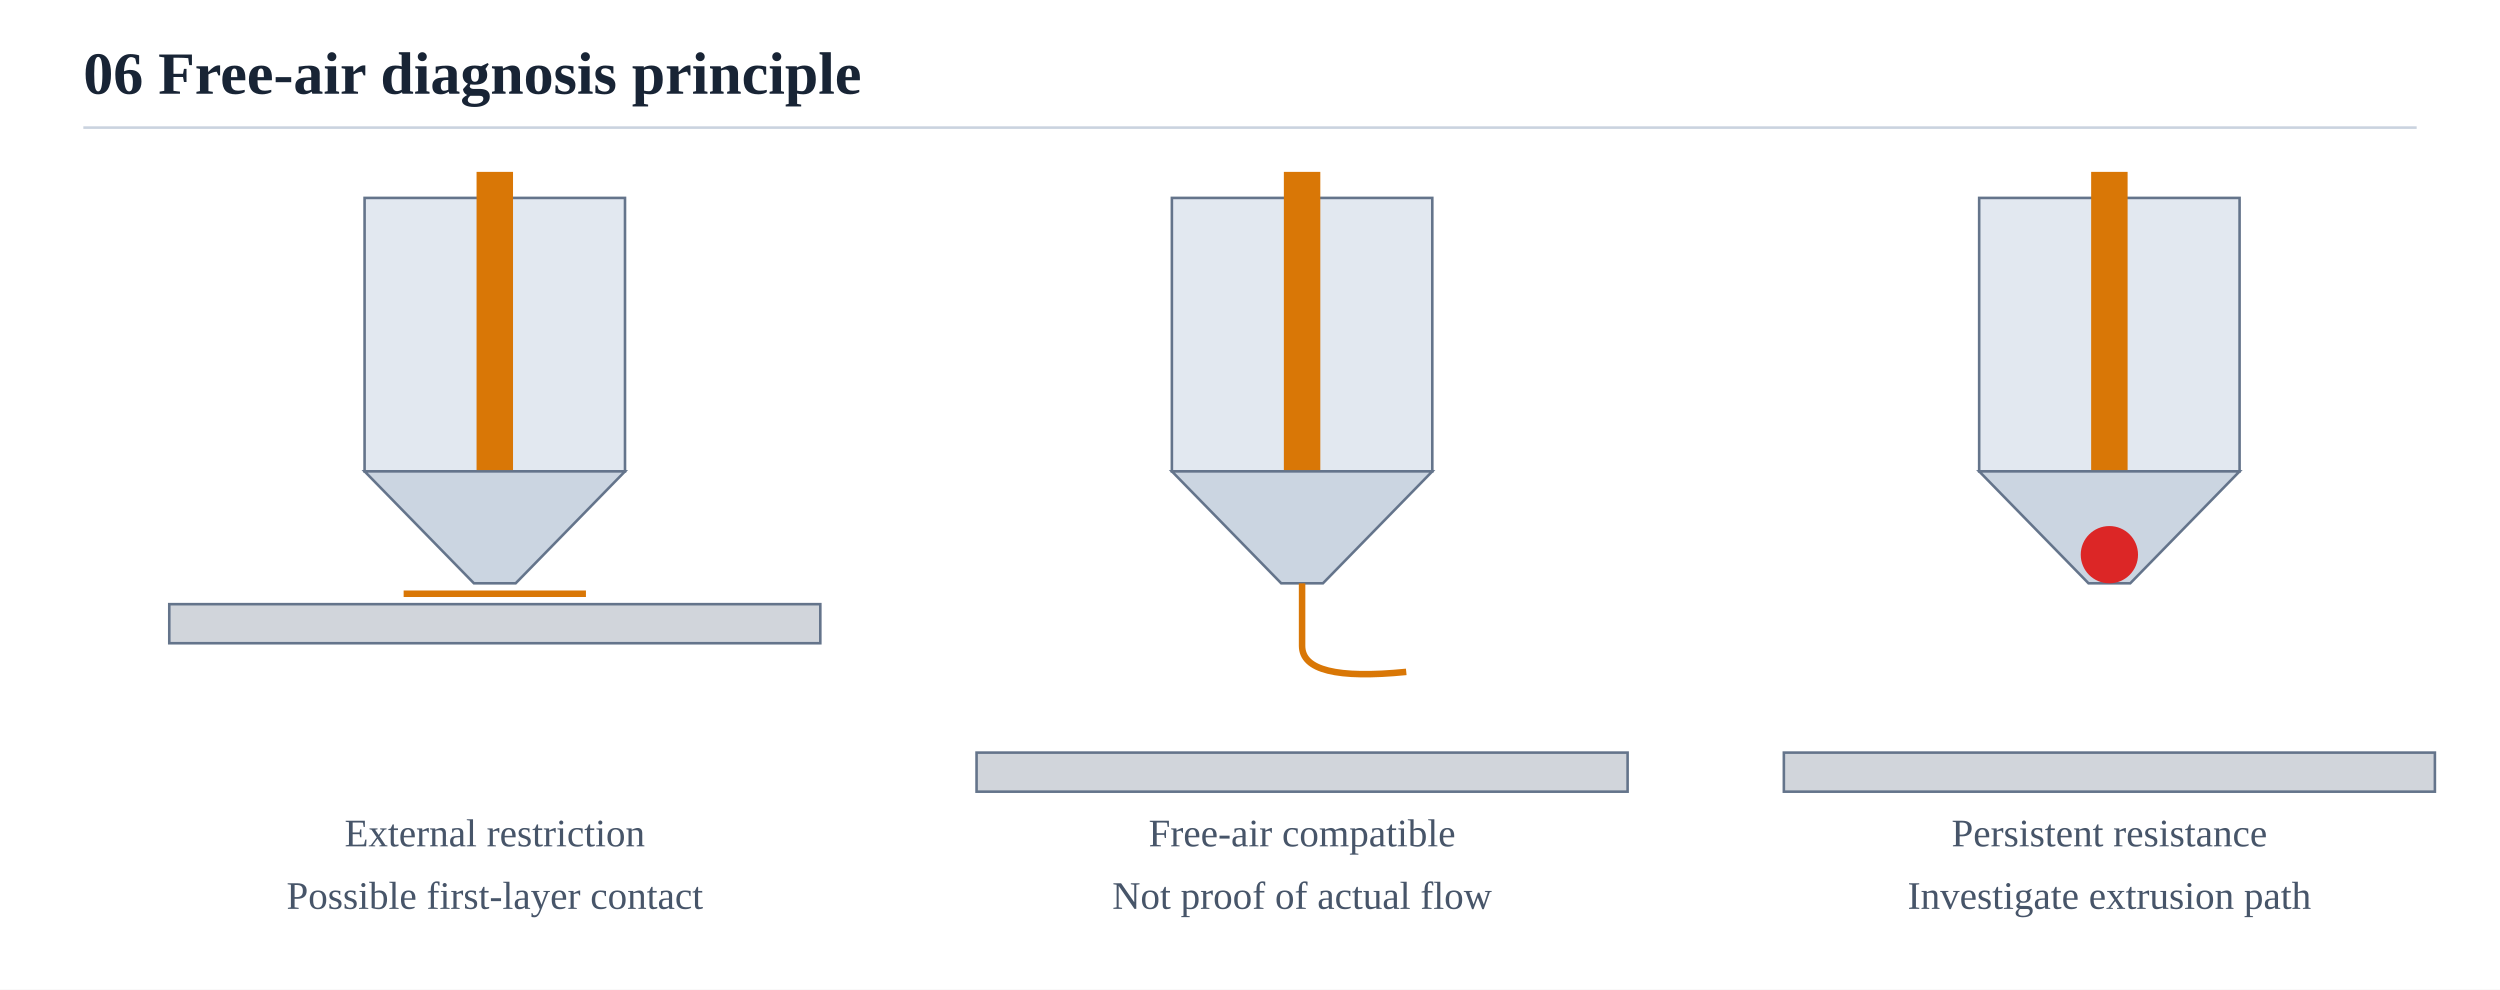
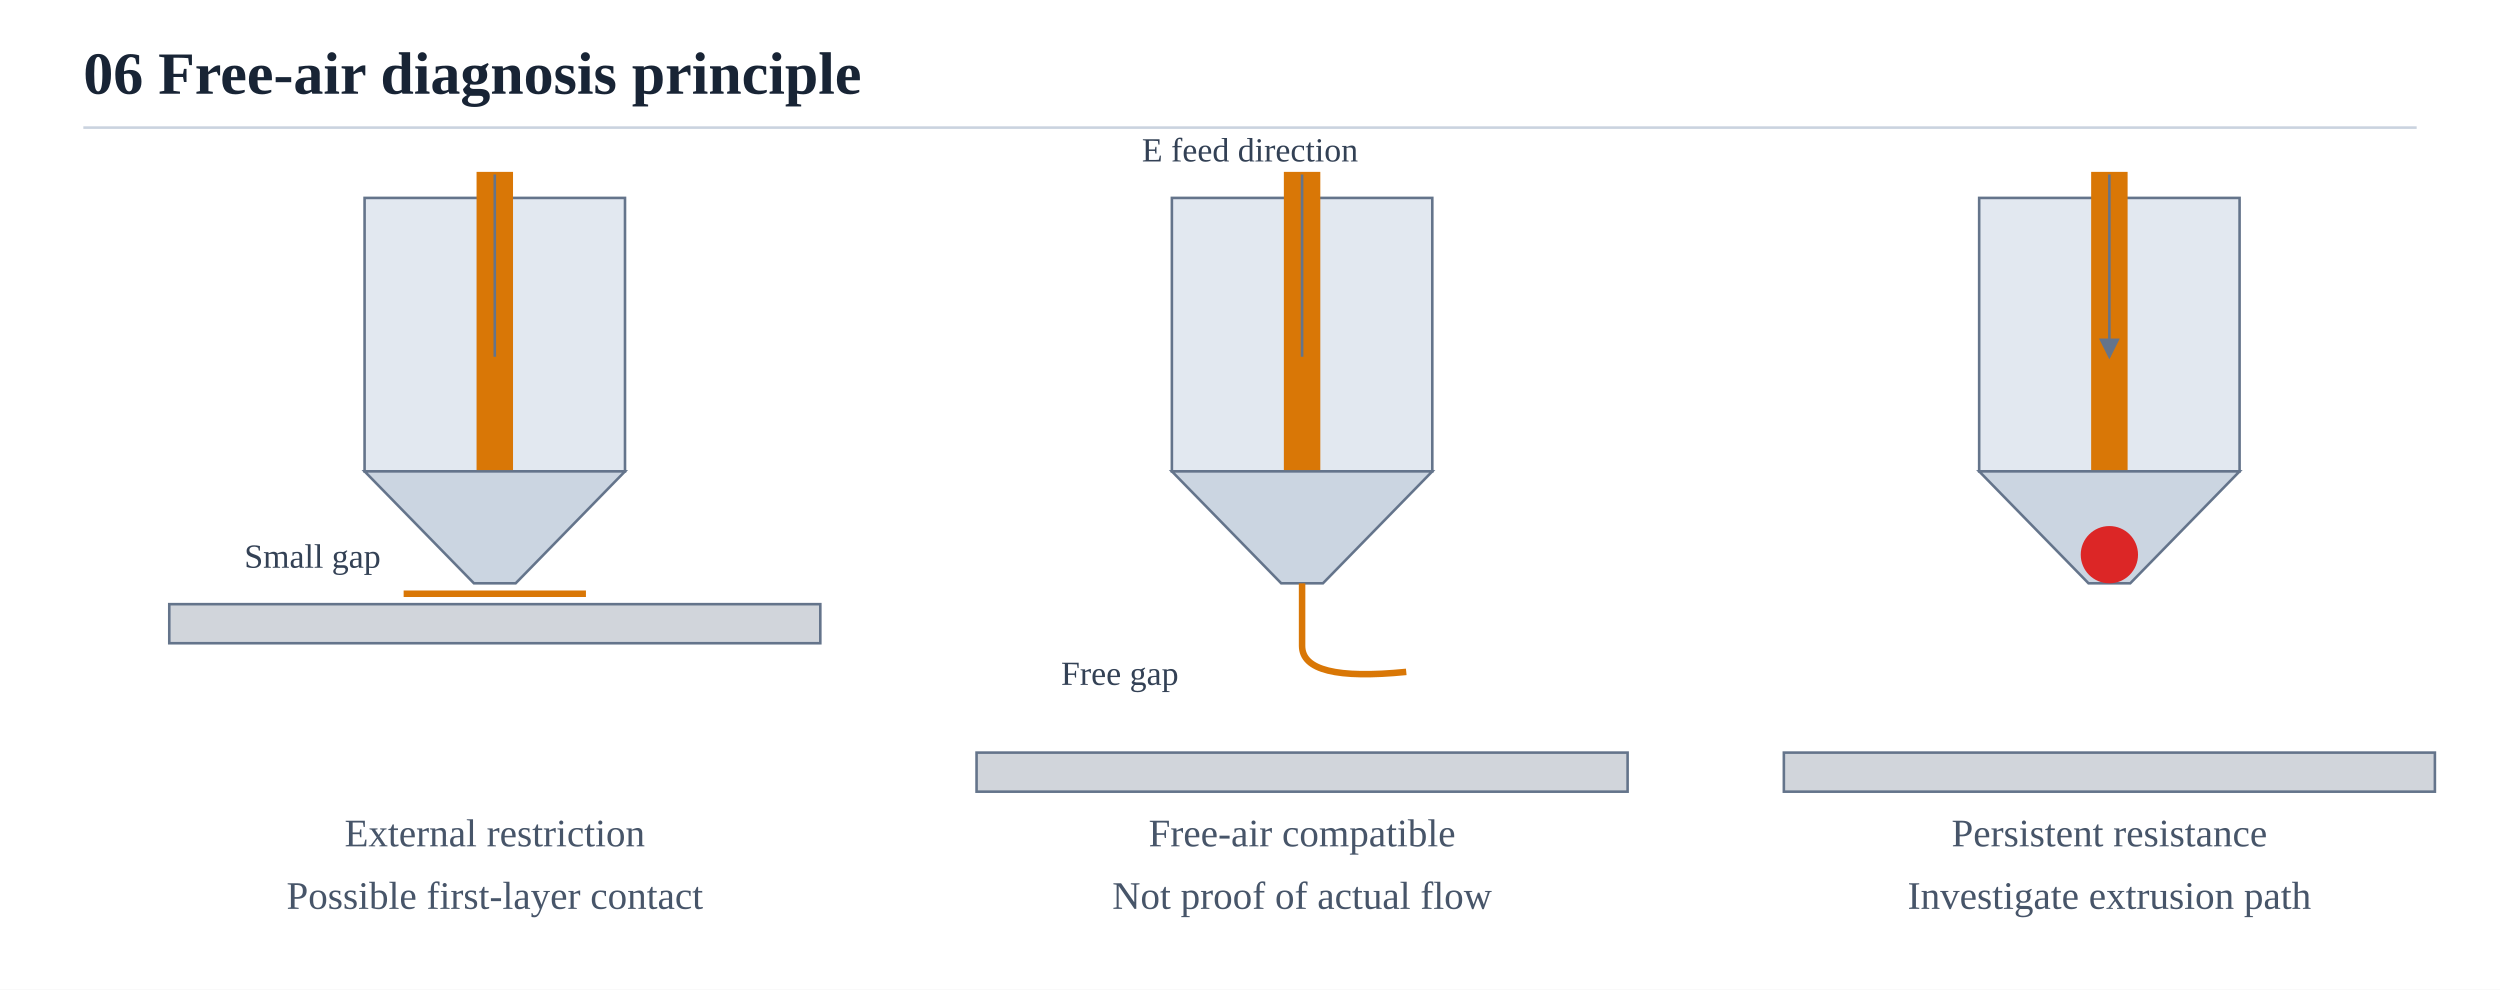
<svg xmlns="http://www.w3.org/2000/svg" viewBox="0 0 960 380" role="img" aria-label="06  Free-air diagnosis principle">
  <defs>
    <marker id="a" markerWidth="8" markerHeight="8" refX="7" refY="4" orient="auto">
      <path d="M0 0L8 4L0 8Z" fill="#64748b" />
    </marker>
  </defs>
  <rect width="960" height="380" fill="#fff" />
  <g font-family="Times New Roman, SimSun, Noto Serif CJK SC, serif" fill="#182435">
    <text x="32" y="36" font-size="23" font-weight="bold">06  Free-air diagnosis principle</text>
    <path d="M32 49H928" stroke="#cad3df" />
    <rect x="140" y="76" width="100" height="105" fill="#e2e8f0" stroke="#64748b" />
    <rect x="183" y="66" width="14" height="115" fill="#d97706" />
    <path d="M140 181H240L198 224H182Z" fill="#cbd5e1" stroke="#64748b" />
    <rect x="65" y="232" width="250" height="15" fill="#d1d5db" stroke="#64748b" />
    <path d="M155 228H225" fill="none" stroke="#d97706" stroke-width="2.5" />
    <text x="190" y="325" font-size="15" fill="#475569" text-anchor="middle">External restriction</text>
    <text x="190" y="349" font-size="15" fill="#475569" text-anchor="middle">Possible first-layer contact</text>
    <rect x="450" y="76" width="100" height="105" fill="#e2e8f0" stroke="#64748b" />
    <rect x="493" y="66" width="14" height="115" fill="#d97706" />
    <path d="M450 181H550L508 224H492Z" fill="#cbd5e1" stroke="#64748b" />
    <rect x="375" y="289" width="250" height="15" fill="#d1d5db" stroke="#64748b" />
    <path d="M500 224V248Q500 262 540 258" fill="none" stroke="#d97706" stroke-width="2.5" />
    <text x="500" y="325" font-size="15" fill="#475569" text-anchor="middle">Free-air compatible</text>
    <text x="500" y="349" font-size="15" fill="#475569" text-anchor="middle">Not proof of actual flow</text>
    <rect x="760" y="76" width="100" height="105" fill="#e2e8f0" stroke="#64748b" />
    <rect x="803" y="66" width="14" height="115" fill="#d97706" />
    <path d="M760 181H860L818 224H802Z" fill="#cbd5e1" stroke="#64748b" />
    <rect x="685" y="289" width="250" height="15" fill="#d1d5db" stroke="#64748b" />
    <circle cx="810" cy="213" r="11" fill="#dc2626" />
    <text x="810" y="325" font-size="15" fill="#475569" text-anchor="middle">Persistent resistance</text>
    <text x="810" y="349" font-size="15" fill="#475569" text-anchor="middle">Investigate extrusion path</text>
+     <path d="M190 67V137M500 67V137M810 67V137" stroke="#64748b" fill="none" marker-end="url(#a)" />
+     <text x="480" y="62" font-size="13" text-anchor="middle" fill="#334155">E feed direction</text>
+     <text x="120" y="218" font-size="13" text-anchor="middle" fill="#334155">Small gap</text>
+     <text x="430" y="263" font-size="13" text-anchor="middle" fill="#334155">Free gap</text>
  </g>
</svg>
